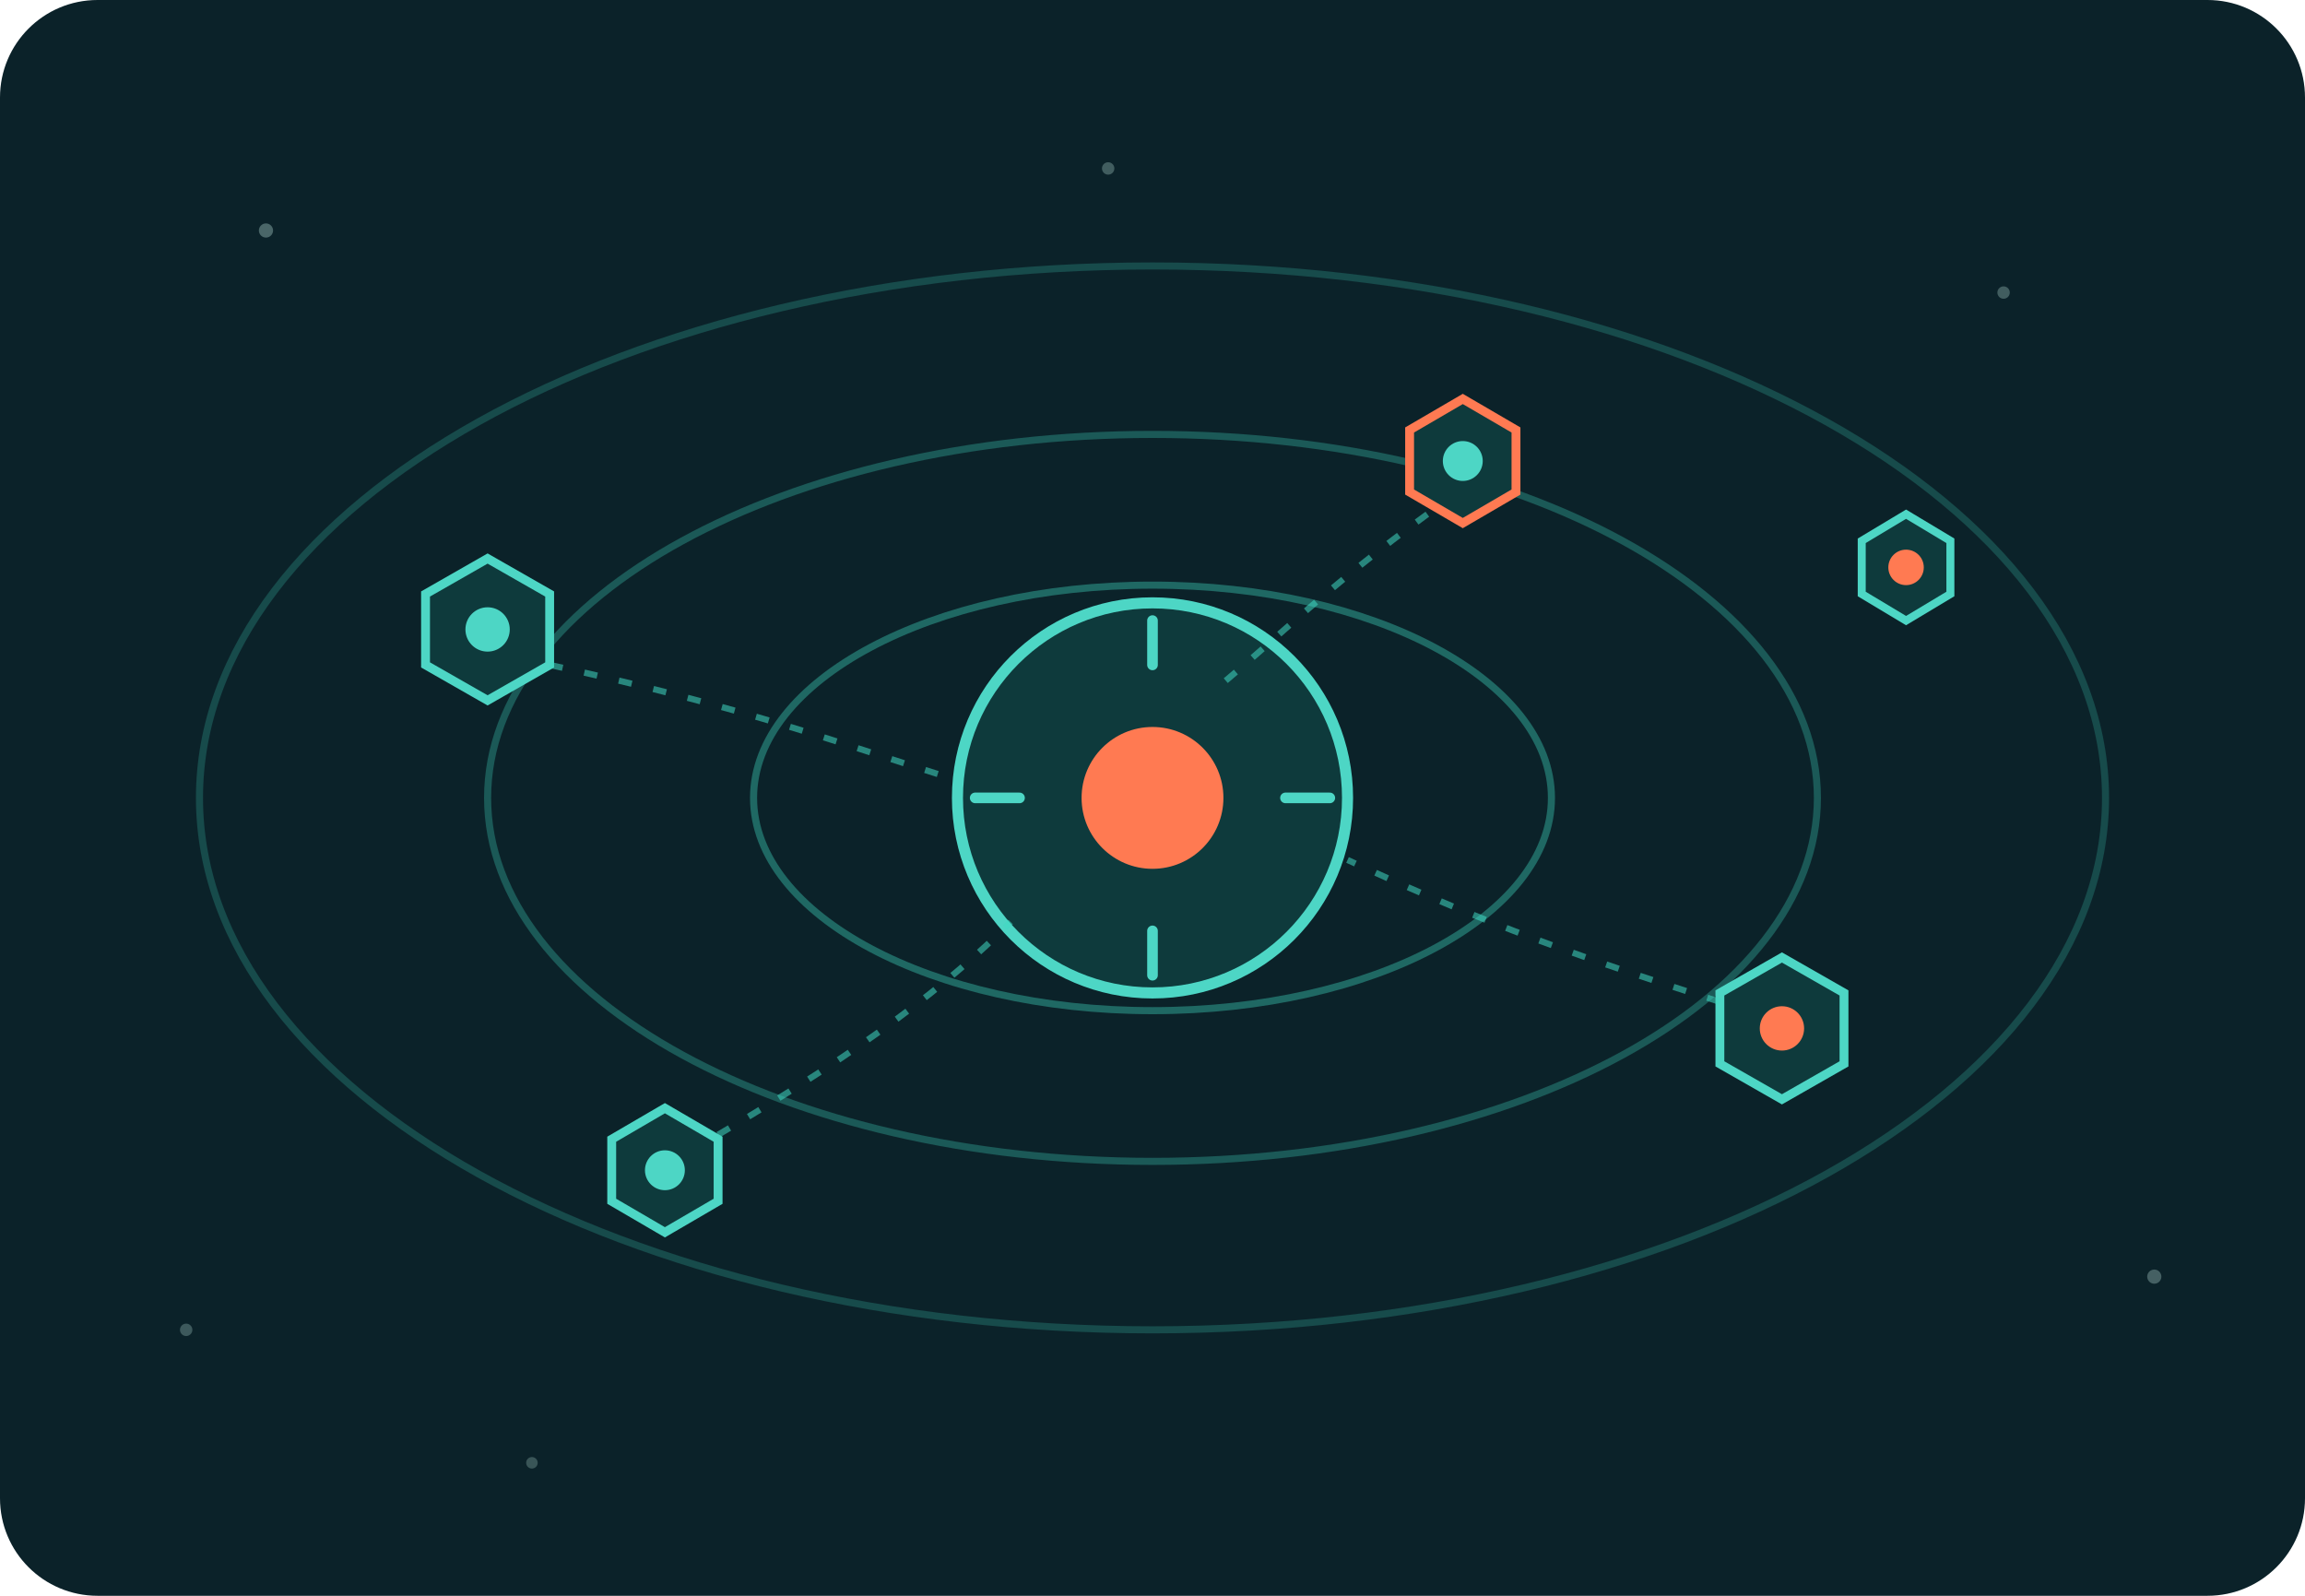
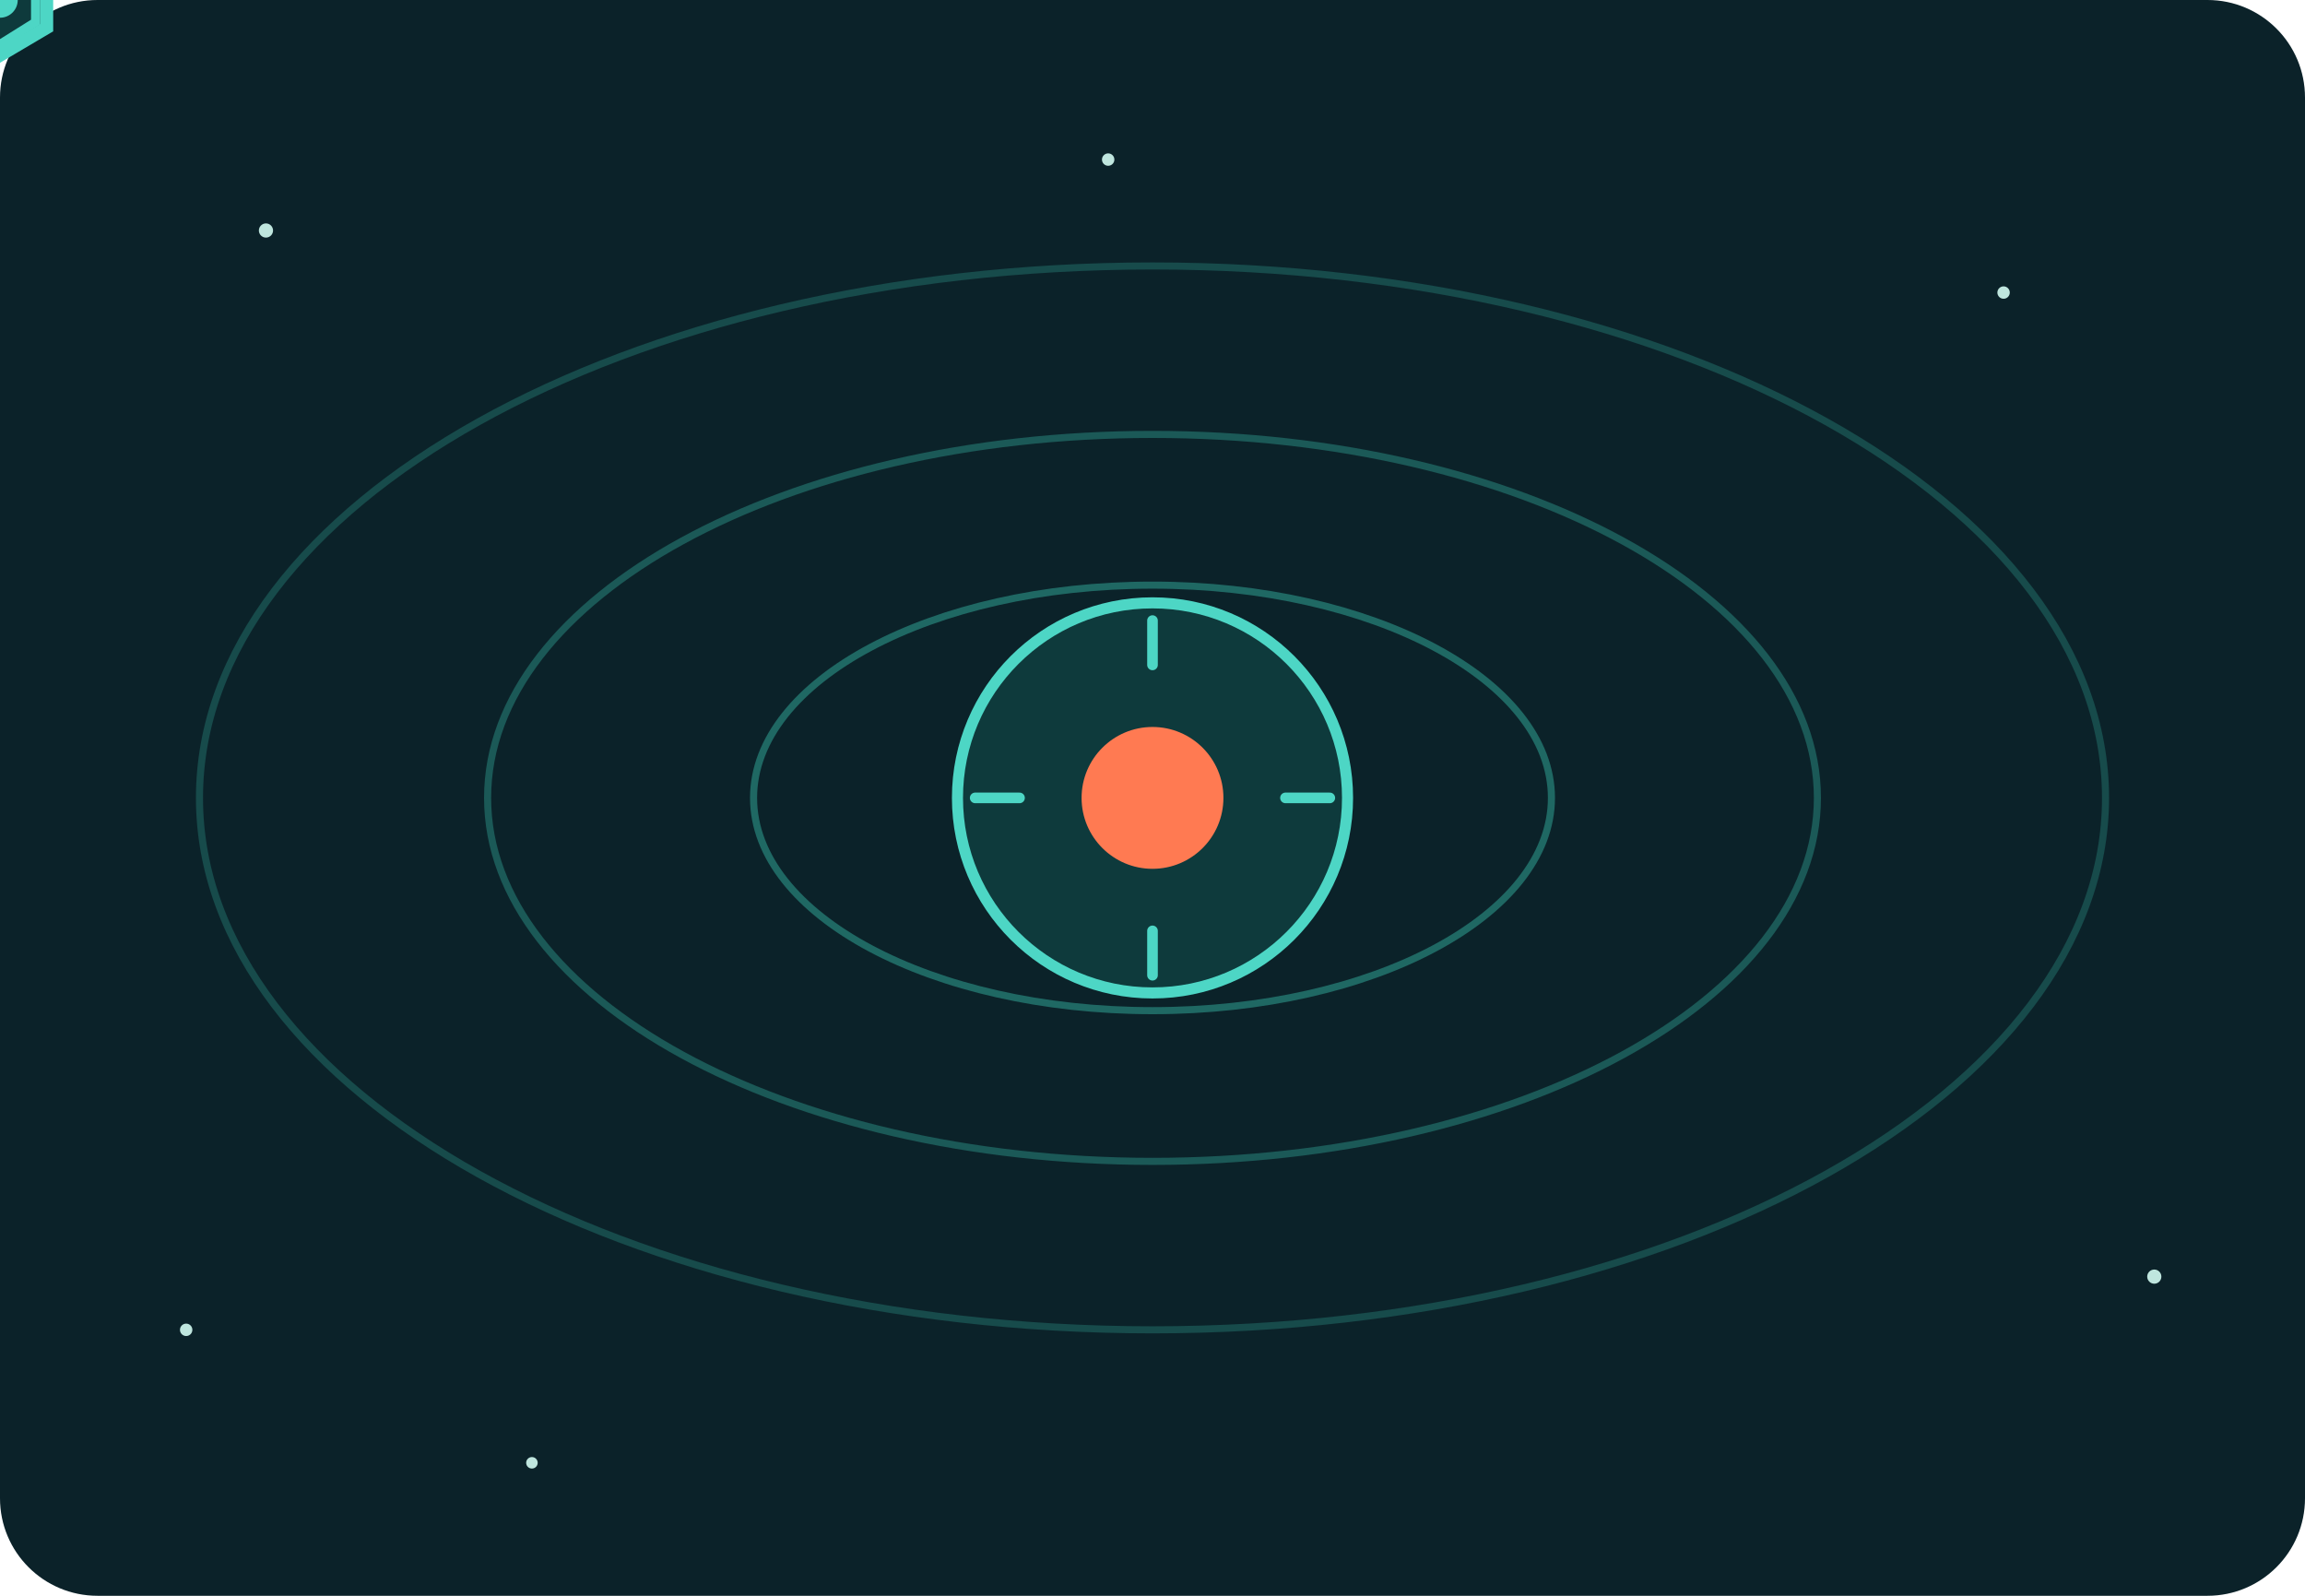
- <svg xmlns="http://www.w3.org/2000/svg" viewBox="0 0 520 360" role="img" aria-label="tenant clusters orbiting a host control plane" font-family="-apple-system, BlinkMacSystemFont, Segoe UI, Roboto, sans-serif">
+ <svg xmlns="http://www.w3.org/2000/svg" xmlns:xlink="http://www.w3.org/1999/xlink" viewBox="0 0 520 360" role="img" aria-label="Tenant clusters orbiting a host control plane" font-family="-apple-system, BlinkMacSystemFont, Segoe UI, Roboto, sans-serif" preserveAspectRatio="xMidYMid meet">
+   <style>
+     .ring { fill: none; stroke: #3fd9c2; stroke-width: 1.6; }
+     .pod { fill: #0e3a3c; stroke: #4dd6c5; stroke-width: 2; }
+     .podb { fill: #0e3a3c; stroke: #ff7a52; stroke-width: 2; }
+   </style>
  <rect x="0" y="0" width="520" height="360" rx="22" fill="#0b2229" />
-   <g fill="none" stroke="#3fd9c2">
-     <ellipse cx="260" cy="180" rx="215" ry="120" opacity="0.22" stroke-width="1.6" />
-     <ellipse cx="260" cy="180" rx="150" ry="82" opacity="0.30" stroke-width="1.6" />
-     <ellipse cx="260" cy="180" rx="90" ry="48" opacity="0.38" stroke-width="1.6" />
+   <path id="r1" class="ring" opacity="0.22" d="M45,180 a215,120 0 1,0 430,0 a215,120 0 1,0 -430,0" />
+   <path id="r2" class="ring" opacity="0.30" d="M110,180 a150,82 0 1,0 300,0 a150,82 0 1,0 -300,0" />
+   <path id="r3" class="ring" opacity="0.38" d="M170,180 a90,48 0 1,0 180,0 a90,48 0 1,0 -180,0" />
+   <g fill="#bfe6de">
+     <circle cx="60" cy="52" r="1.6">
+       <animate attributeName="opacity" values="0.2;0.9;0.2" dur="3.5s" repeatCount="indefinite" />
+     </circle>
+     <circle cx="452" cy="66" r="1.4">
+       <animate attributeName="opacity" values="0.6;0.15;0.6" dur="4.2s" repeatCount="indefinite" />
+     </circle>
+     <circle cx="486" cy="288" r="1.6">
+       <animate attributeName="opacity" values="0.3;0.85;0.3" dur="5s" repeatCount="indefinite" />
+     </circle>
+     <circle cx="42" cy="300" r="1.4">
+       <animate attributeName="opacity" values="0.7;0.2;0.7" dur="3.1s" repeatCount="indefinite" />
+     </circle>
+     <circle cx="250" cy="36" r="1.4">
+       <animate attributeName="opacity" values="0.25;0.8;0.25" dur="4.6s" repeatCount="indefinite" />
+     </circle>
+     <circle cx="120" cy="330" r="1.3">
+       <animate attributeName="opacity" values="0.6;0.2;0.6" dur="3.8s" repeatCount="indefinite" />
+     </circle>
  </g>
-   <g fill="#bfe6de">
-     <circle cx="60" cy="52" r="1.6" opacity="0.35" />
-     <circle cx="452" cy="66" r="1.4" opacity="0.30" />
-     <circle cx="486" cy="288" r="1.6" opacity="0.32" />
-     <circle cx="42" cy="300" r="1.4" opacity="0.28" />
-     <circle cx="250" cy="38" r="1.4" opacity="0.30" />
-     <circle cx="120" cy="330" r="1.3" opacity="0.26" />
-   </g>
-   <circle cx="260" cy="180" r="44" fill="#0e3a3c" />
-   <circle cx="260" cy="180" r="44" fill="none" stroke="#4dd6c5" stroke-width="2.5" />
-   <circle cx="260" cy="180" r="16" fill="#ff7a52" />
+   <circle cx="260" cy="180" r="44" fill="none" stroke="#4dd6c5" stroke-width="2">
+     <animate attributeName="r" values="44;70;44" dur="4s" repeatCount="indefinite" />
+     <animate attributeName="opacity" values="0.5;0;0.5" dur="4s" repeatCount="indefinite" />
+   </circle>
+   <circle cx="260" cy="180" r="44" fill="#0e3a3c" stroke="#4dd6c5" stroke-width="2.5" />
  <g stroke="#4dd6c5" stroke-width="2.4" stroke-linecap="round">
    <line x1="260" y1="150" x2="260" y2="140" />
    <line x1="260" y1="210" x2="260" y2="220" />
    <line x1="230" y1="180" x2="220" y2="180" />
    <line x1="290" y1="180" x2="300" y2="180" />
  </g>
+   <circle cx="260" cy="180" r="16" fill="#ff7a52">
+     <animate attributeName="opacity" values="1;0.7;1" dur="2.4s" repeatCount="indefinite" />
+   </circle>
  <g>
-     <g transform="translate(110,142)">
-       <polygon points="0,-16 14,-8 14,8 0,16 -14,8 -14,-8" fill="#0e3a3c" stroke="#4dd6c5" stroke-width="2" />
-       <circle cx="0" cy="0" r="5" fill="#4dd6c5" />
-     </g>
-     <g transform="translate(402,232)">
-       <polygon points="0,-16 14,-8 14,8 0,16 -14,8 -14,-8" fill="#0e3a3c" stroke="#4dd6c5" stroke-width="2" />
-       <circle cx="0" cy="0" r="5" fill="#ff7a52" />
-     </g>
-     <g transform="translate(330,104)">
-       <polygon points="0,-14 12,-7 12,7 0,14 -12,7 -12,-7" fill="#0e3a3c" stroke="#ff7a52" stroke-width="2" />
-       <circle cx="0" cy="0" r="4.5" fill="#4dd6c5" />
-     </g>
-     <g transform="translate(150,264)">
-       <polygon points="0,-14 12,-7 12,7 0,14 -12,7 -12,-7" fill="#0e3a3c" stroke="#4dd6c5" stroke-width="2" />
-       <circle cx="0" cy="0" r="4.5" fill="#4dd6c5" />
-     </g>
-     <g transform="translate(430,128)">
-       <polygon points="0,-12 10,-6 10,6 0,12 -10,6 -10,-6" fill="#0e3a3c" stroke="#4dd6c5" stroke-width="1.8" />
-       <circle cx="0" cy="0" r="4" fill="#ff7a52" />
-     </g>
+     <polygon class="pod" points="0,-13 11,-6.5 11,6.5 0,13 -11,6.5 -11,-6.5" />
+     <circle r="4.5" fill="#4dd6c5" />
+     <animateMotion dur="26s" repeatCount="indefinite" rotate="0">
+       <mpath xlink:href="#r1" />
+     </animateMotion>
  </g>
-   <g stroke="#3fd9c2" stroke-width="1.4" stroke-dasharray="3 5" opacity="0.55" fill="none">
-     <path d="M124 150 C 170 160, 190 168, 216 176" />
-     <path d="M388 226 C 350 214, 330 206, 304 194" />
-     <path d="M322 116 C 300 132, 288 144, 276 154" />
-     <path d="M162 256 C 196 236, 214 222, 228 208" />
+   <g>
+     <polygon class="podb" points="0,-11 9,-5.5 9,5.5 0,11 -9,5.5 -9,-5.5" />
+     <circle r="4" fill="#ff7a52" />
+     <animateMotion dur="26s" begin="-13s" repeatCount="indefinite" rotate="0">
+       <mpath xlink:href="#r1" />
+     </animateMotion>
+   </g>
+   <g>
+     <polygon class="pod" points="0,-12 10,-6 10,6 0,12 -10,6 -10,-6" />
+     <circle r="4.5" fill="#4dd6c5" />
+     <animateMotion dur="18s" begin="-5s" repeatCount="indefinite" rotate="0">
+       <mpath xlink:href="#r2" />
+     </animateMotion>
+   </g>
+   <g>
+     <polygon class="pod" points="0,-10 8,-5 8,5 0,10 -8,5 -8,-5" />
+     <circle r="4" fill="#4dd6c5" />
+     <animateMotion dur="12s" begin="-8s" repeatCount="indefinite" rotate="0">
+       <mpath xlink:href="#r3" />
+     </animateMotion>
  </g>
</svg>
